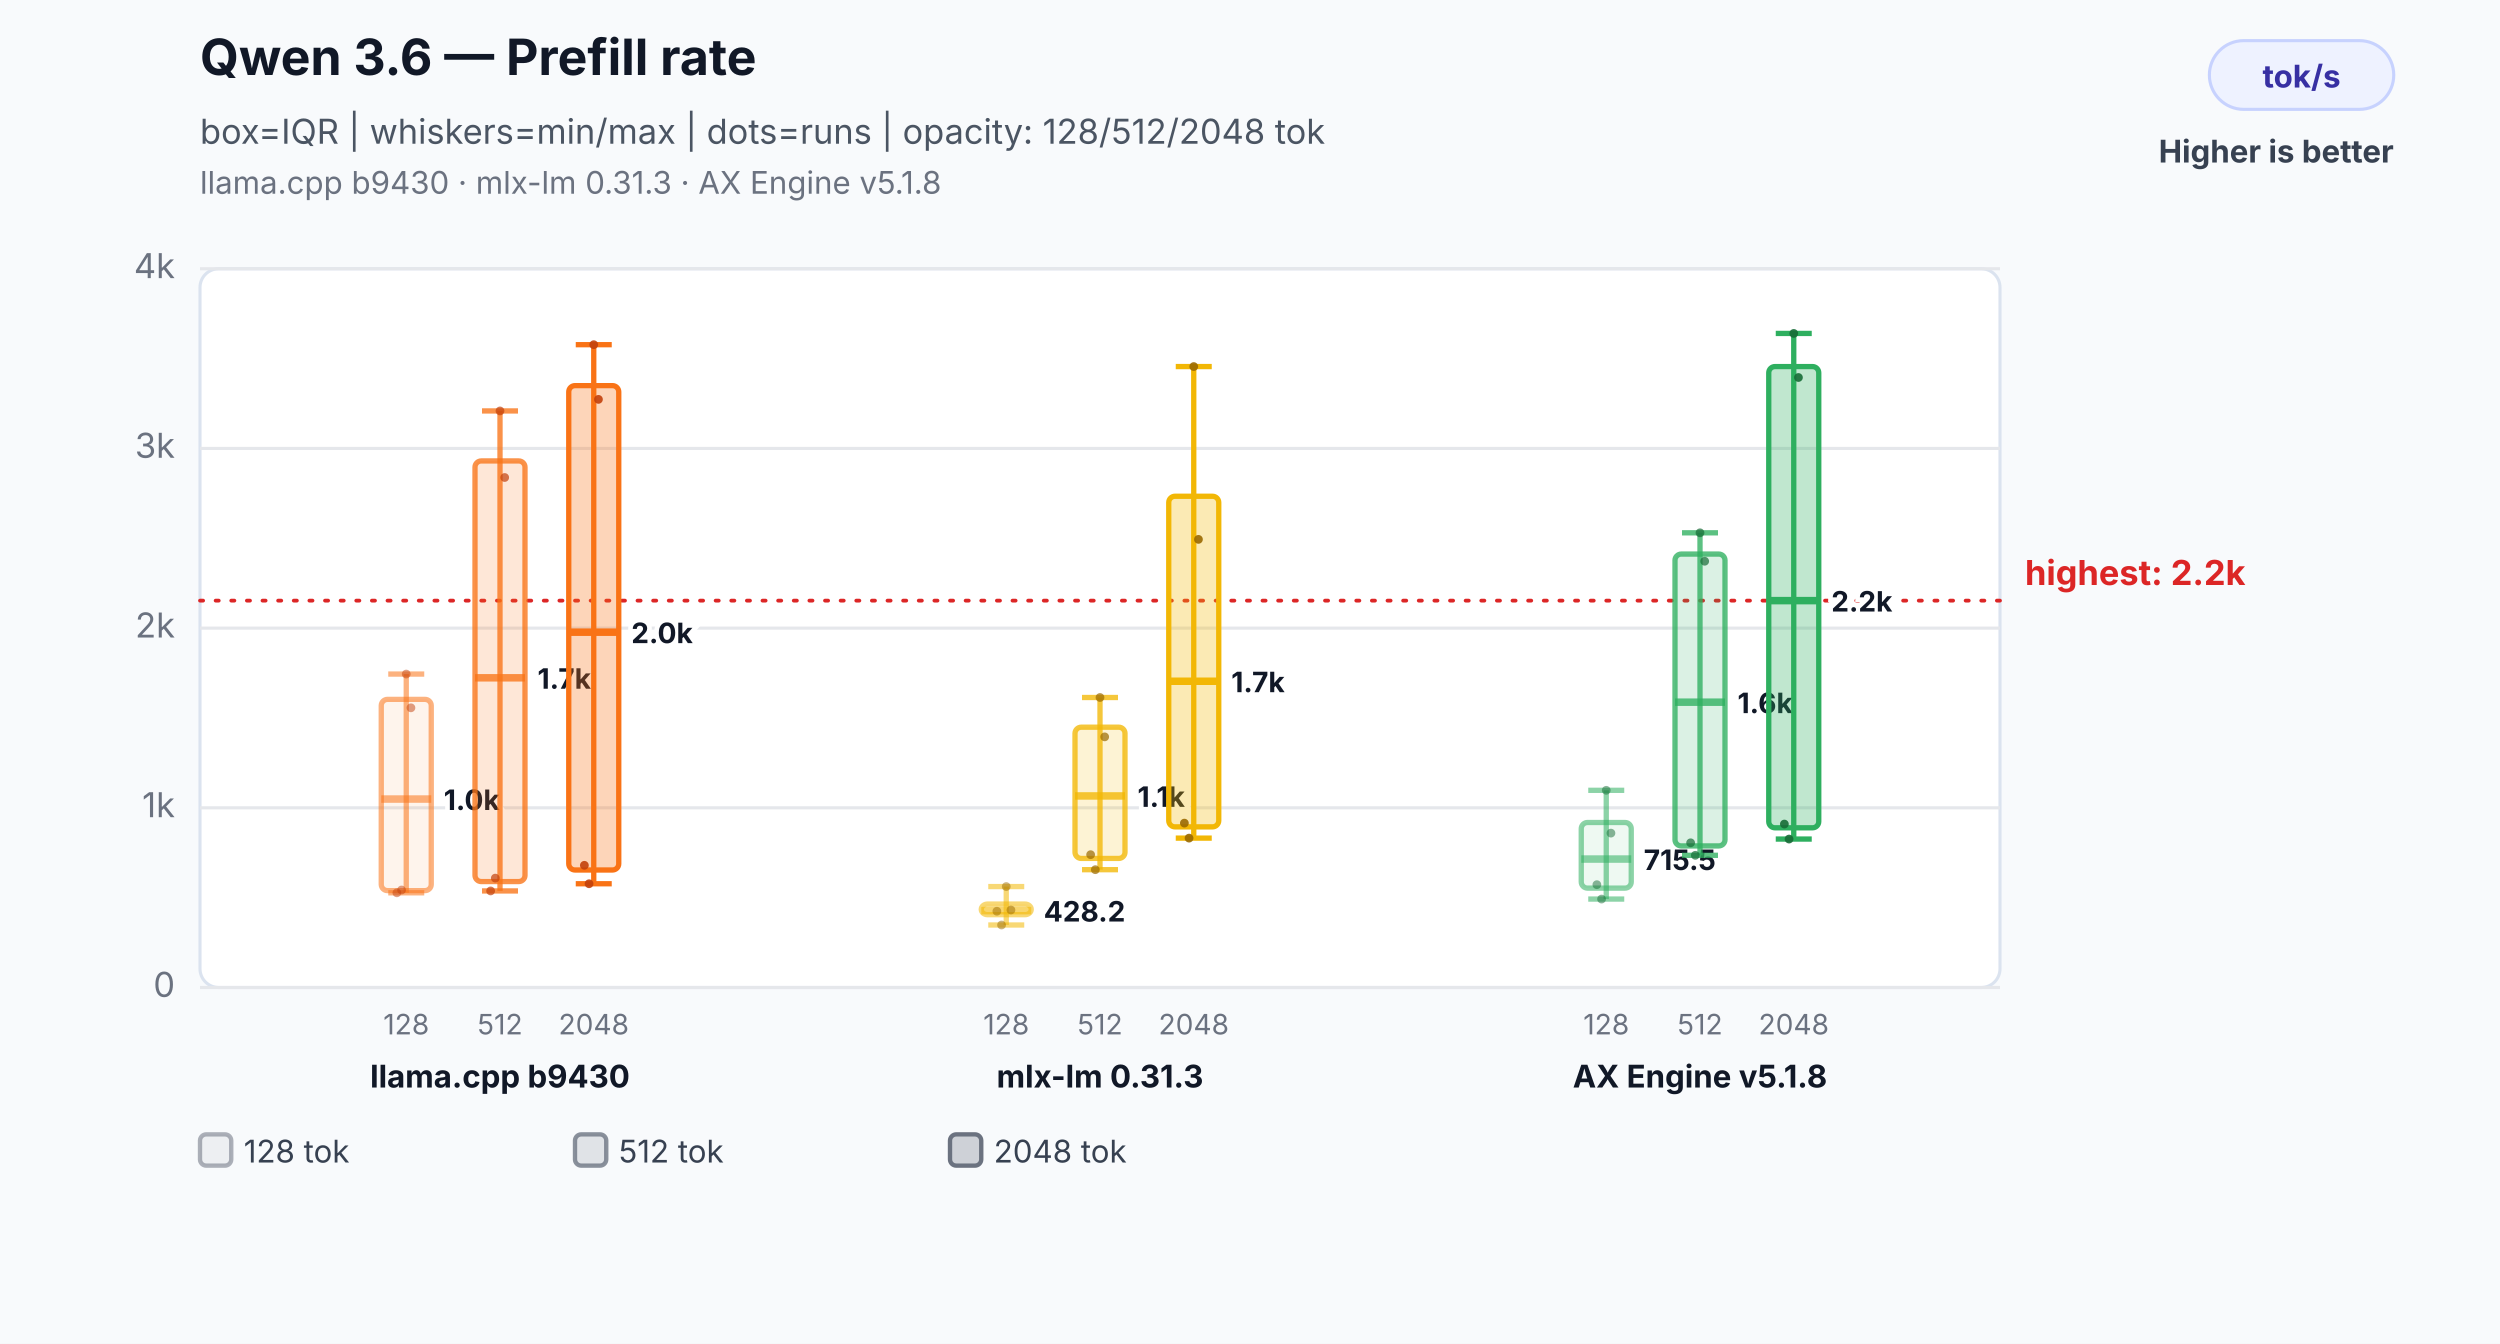
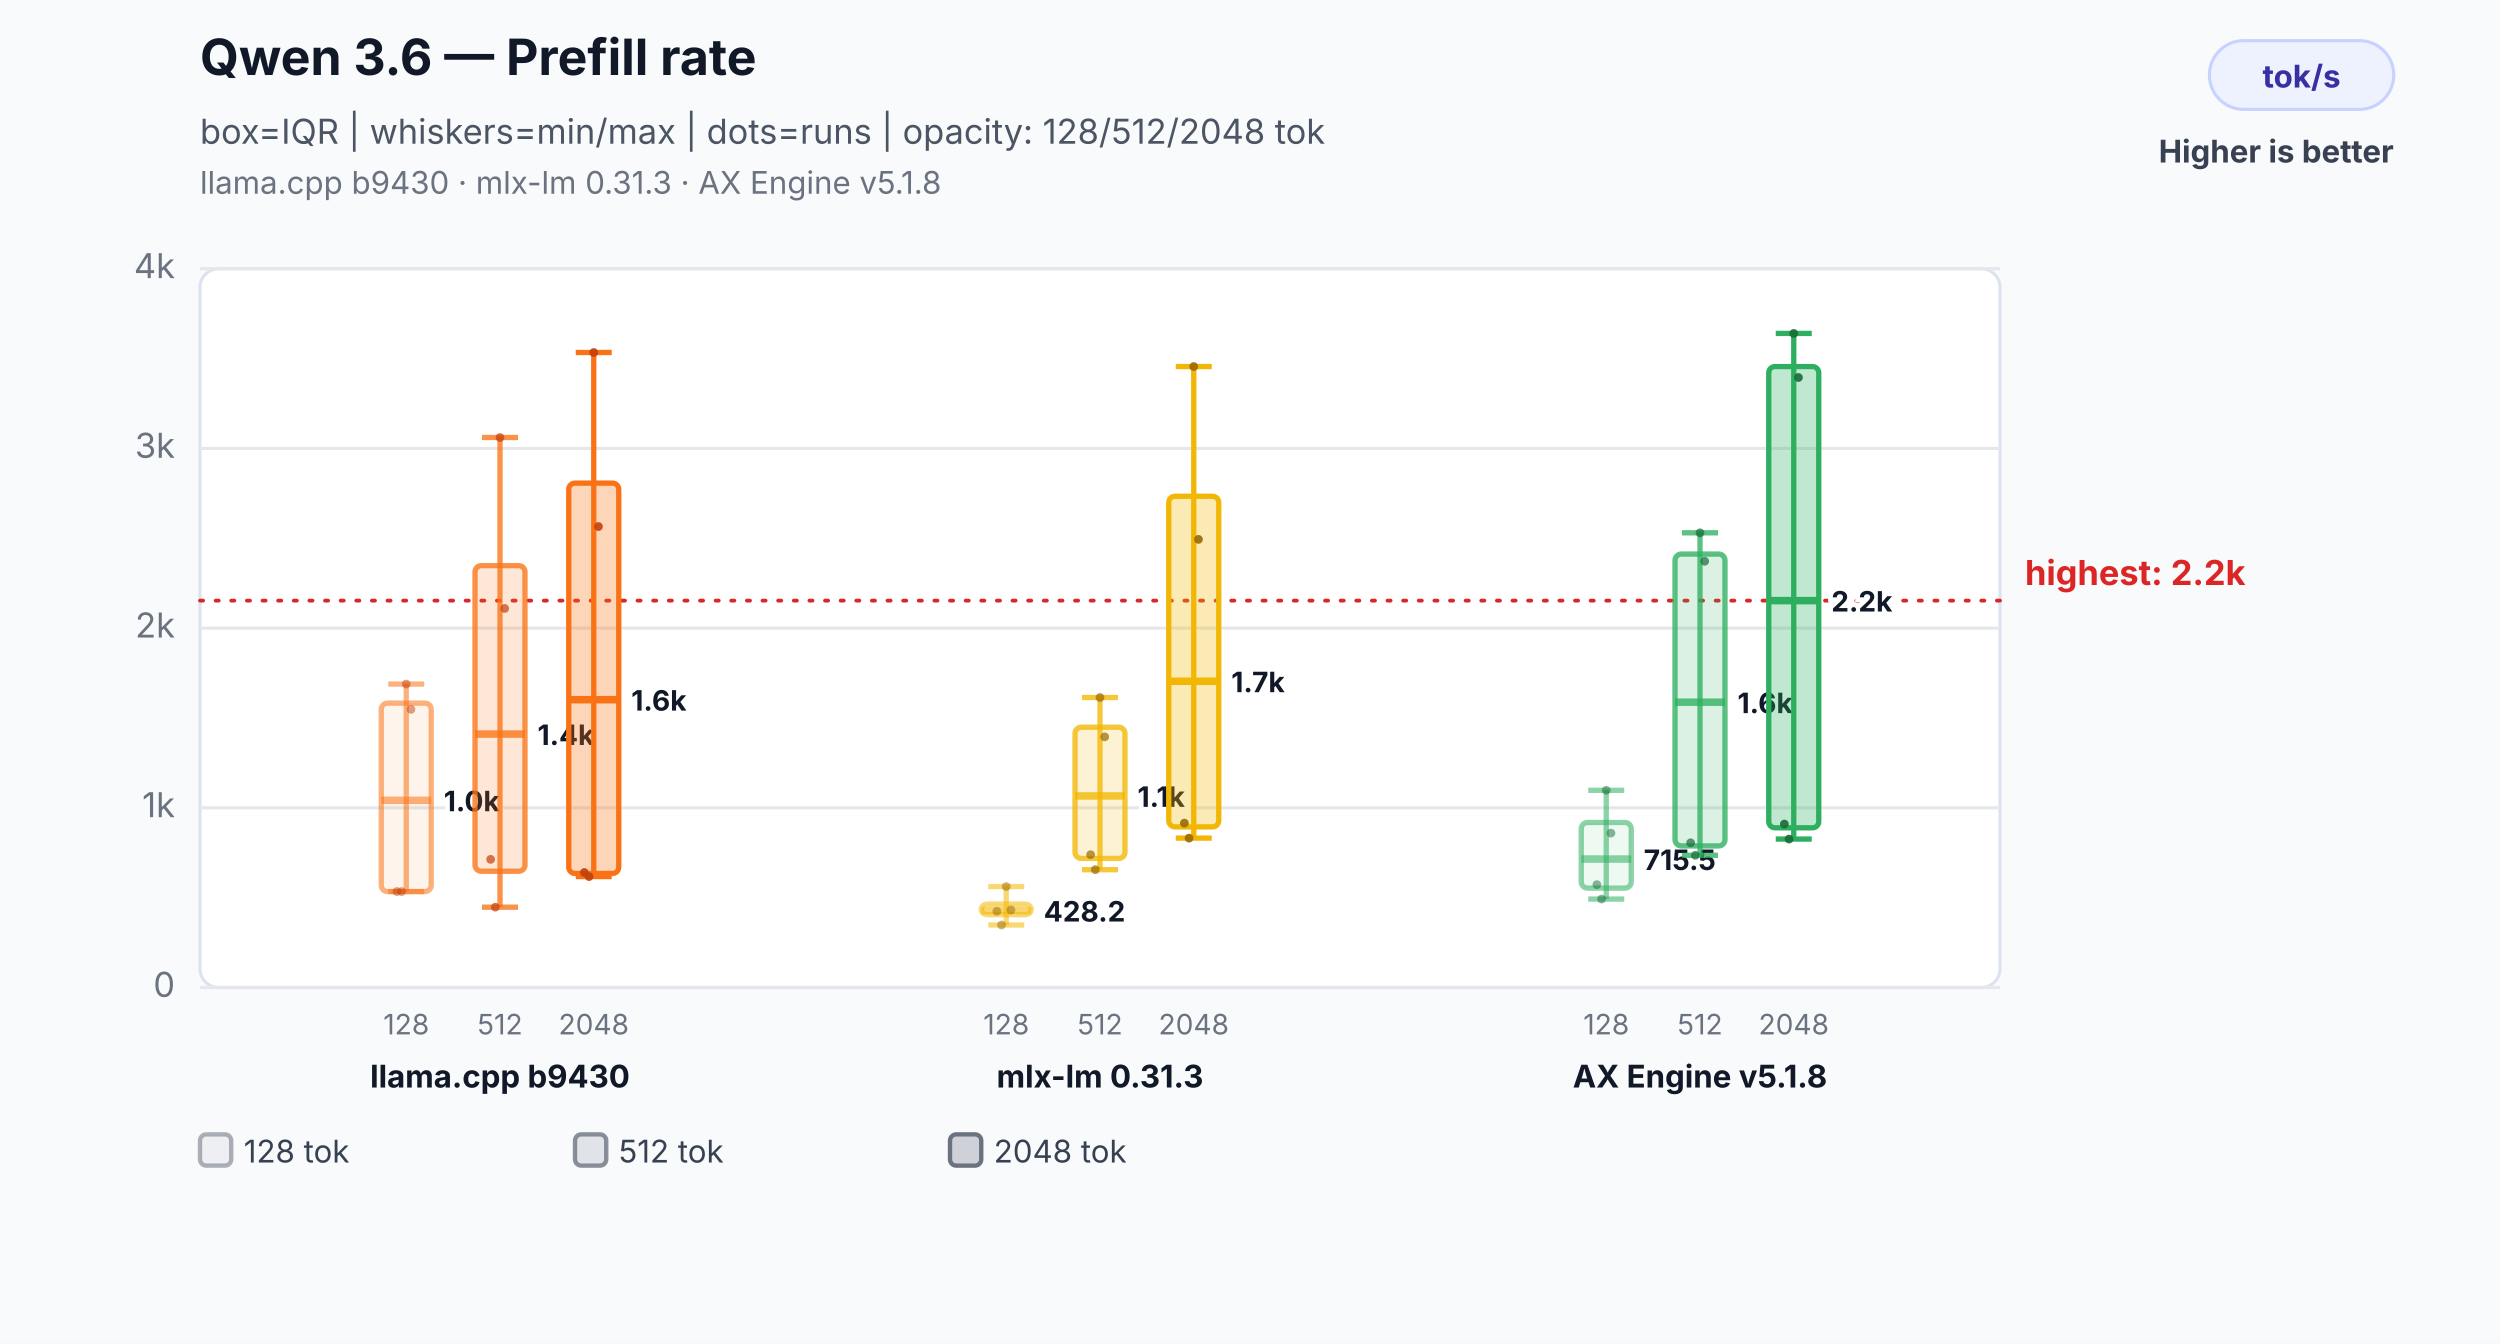
<svg xmlns="http://www.w3.org/2000/svg" width="800" height="430" viewBox="0 0 800 430" role="img" aria-labelledby="title desc">
  <rect width="800" height="430" fill="#f8fafc" />
  <text x="64" y="24" font-family="Inter,Segoe UI,Arial,sans-serif" font-size="16" font-weight="700" fill="#111827">Qwen 3.6 — Prefill rate</text>
  <text x="64" y="46" font-family="Inter,Segoe UI,Arial,sans-serif" font-size="11" fill="#4b5563">box=IQR | whiskers=min/max | dots=runs | opacity: 128/512/2048 tok</text>
  <text x="64" y="62" font-family="Inter,Segoe UI,Arial,sans-serif" font-size="10" fill="#6b7280">llama.cpp b9430 · mlx-lm 0.31.3 · AX Engine v5.1.8</text>
  <rect x="707" y="13" width="59" height="22" rx="11" fill="#eef2ff" stroke="#c7d2fe" />
  <text x="736.5" y="28" text-anchor="middle" font-family="Inter,Segoe UI,Arial,sans-serif" font-size="10" font-weight="700" fill="#3730a3">tok/s</text>
  <text x="766" y="52" text-anchor="end" font-family="Inter,Segoe UI,Arial,sans-serif" font-size="10" font-weight="700" fill="#374151">Higher is better</text>
  <rect x="64" y="86" width="576" height="230" rx="6" fill="#ffffff" stroke="#dbe3ef" />
  <line x1="64" y1="316.0" x2="640" y2="316.0" stroke="#e5e7eb" stroke-width="1" />
  <text x="56" y="319.0" text-anchor="end" font-family="Inter,Segoe UI,Arial,sans-serif" font-size="11" fill="#6b7280">0</text>
  <line x1="64" y1="258.5" x2="640" y2="258.5" stroke="#e5e7eb" stroke-width="1" />
  <text x="56" y="261.5" text-anchor="end" font-family="Inter,Segoe UI,Arial,sans-serif" font-size="11" fill="#6b7280">1k</text>
  <line x1="64" y1="201.0" x2="640" y2="201.0" stroke="#e5e7eb" stroke-width="1" />
  <text x="56" y="204.0" text-anchor="end" font-family="Inter,Segoe UI,Arial,sans-serif" font-size="11" fill="#6b7280">2k</text>
  <line x1="64" y1="143.5" x2="640" y2="143.5" stroke="#e5e7eb" stroke-width="1" />
  <text x="56" y="146.5" text-anchor="end" font-family="Inter,Segoe UI,Arial,sans-serif" font-size="11" fill="#6b7280">3k</text>
  <line x1="64" y1="86.0" x2="640" y2="86.0" stroke="#e5e7eb" stroke-width="1" />
  <text x="56" y="89.0" text-anchor="end" font-family="Inter,Segoe UI,Arial,sans-serif" font-size="11" fill="#6b7280">4k</text>
  <line x1="64" y1="192.2" x2="640" y2="192.2" stroke="#dc2626" stroke-width="1.2" stroke-dasharray="1 4" stroke-linecap="round" />
  <text x="648" y="187.2" text-anchor="start" font-family="Inter,Segoe UI,Arial,sans-serif" font-size="11" font-weight="700" fill="#dc2626" data-label="highest median">highest: 2.2k</text>
-   <line x1="130" y1="215.7" x2="130" y2="285.7" stroke="#f97316" stroke-opacity="0.55" stroke-width="1.7" />
-   <line x1="124.24" y1="215.7" x2="135.76" y2="215.7" stroke="#f97316" stroke-opacity="0.55" stroke-width="1.7" />
-   <line x1="124.24" y1="285.7" x2="135.76" y2="285.7" stroke="#f97316" stroke-opacity="0.55" stroke-width="1.7" />
-   <rect x="122" y="223.8" width="16" height="61.2" rx="2" fill="#f97316" fill-opacity="0.08" stroke="#f97316" stroke-opacity="0.55" stroke-width="1.7" />
-   <line x1="122" y1="255.7" x2="138" y2="255.7" stroke="#f97316" stroke-opacity="0.55" stroke-width="2.4" />
-   <text x="142" y="259.2" text-anchor="start" font-family="Inter,Segoe UI,Arial,sans-serif" font-size="9" font-weight="700" fill="#111827" stroke="#ffffff" stroke-width="3" paint-order="stroke">1.0k</text>
+   <line x1="130" y1="218.9" x2="130" y2="285.3" stroke="#f97316" stroke-opacity="0.55" stroke-width="1.7" />
+   <line x1="124.24" y1="218.9" x2="135.76" y2="218.9" stroke="#f97316" stroke-opacity="0.55" stroke-width="1.7" />
+   <line x1="124.24" y1="285.3" x2="135.76" y2="285.3" stroke="#f97316" stroke-opacity="0.55" stroke-width="1.7" />
+   <rect x="122" y="225.0" width="16" height="60.3" rx="2" fill="#f97316" fill-opacity="0.08" stroke="#f97316" stroke-opacity="0.55" stroke-width="1.7" />
+   <line x1="122" y1="256.1" x2="138" y2="256.1" stroke="#f97316" stroke-opacity="0.55" stroke-width="2.4" />
+   <text x="142" y="259.6" text-anchor="start" font-family="Inter,Segoe UI,Arial,sans-serif" font-size="9" font-weight="700" fill="#111827" stroke="#ffffff" stroke-width="3" paint-order="stroke">1.0k</text>
  <text x="130" y="331" text-anchor="middle" font-family="Inter,Segoe UI,Arial,sans-serif" font-size="9" fill="#6b7280">128</text>
-   <circle cx="127" cy="285.7" r="1.4" fill="#c2410c" fill-opacity="0.5" />
-   <circle cx="128.5" cy="284.8" r="1.4" fill="#c2410c" fill-opacity="0.5" />
-   <circle cx="130" cy="215.7" r="1.4" fill="#c2410c" fill-opacity="0.5" />
-   <circle cx="131.5" cy="226.5" r="1.4" fill="#c2410c" fill-opacity="0.5" />
-   <line x1="160" y1="131.5" x2="160" y2="285.1" stroke="#f97316" stroke-opacity="0.78" stroke-width="1.7" />
-   <line x1="154.24" y1="131.5" x2="165.76" y2="131.5" stroke="#f97316" stroke-opacity="0.78" stroke-width="1.7" />
-   <line x1="154.24" y1="285.1" x2="165.76" y2="285.1" stroke="#f97316" stroke-opacity="0.78" stroke-width="1.7" />
-   <rect x="152" y="147.5" width="16" height="134.6" rx="2" fill="#f97316" fill-opacity="0.17" stroke="#f97316" stroke-opacity="0.78" stroke-width="1.7" />
-   <line x1="152" y1="216.9" x2="168" y2="216.9" stroke="#f97316" stroke-opacity="0.78" stroke-width="2.4" />
-   <text x="172" y="220.4" text-anchor="start" font-family="Inter,Segoe UI,Arial,sans-serif" font-size="9" font-weight="700" fill="#111827" stroke="#ffffff" stroke-width="3" paint-order="stroke">1.7k</text>
+   <circle cx="127" cy="285.3" r="1.4" fill="#c2410c" fill-opacity="0.5" />
+   <circle cx="128.5" cy="285.3" r="1.4" fill="#c2410c" fill-opacity="0.5" />
+   <circle cx="130" cy="218.9" r="1.4" fill="#c2410c" fill-opacity="0.5" />
+   <circle cx="131.5" cy="227.0" r="1.4" fill="#c2410c" fill-opacity="0.5" />
+   <line x1="160" y1="140.0" x2="160" y2="290.3" stroke="#f97316" stroke-opacity="0.78" stroke-width="1.7" />
+   <line x1="154.24" y1="140.0" x2="165.76" y2="140.0" stroke="#f97316" stroke-opacity="0.78" stroke-width="1.7" />
+   <line x1="154.24" y1="290.3" x2="165.76" y2="290.3" stroke="#f97316" stroke-opacity="0.78" stroke-width="1.7" />
+   <rect x="152" y="181.0" width="16" height="97.8" rx="2" fill="#f97316" fill-opacity="0.17" stroke="#f97316" stroke-opacity="0.78" stroke-width="1.7" />
+   <line x1="152" y1="234.9" x2="168" y2="234.9" stroke="#f97316" stroke-opacity="0.78" stroke-width="2.4" />
+   <text x="172" y="238.4" text-anchor="start" font-family="Inter,Segoe UI,Arial,sans-serif" font-size="9" font-weight="700" fill="#111827" stroke="#ffffff" stroke-width="3" paint-order="stroke">1.4k</text>
  <text x="160" y="331" text-anchor="middle" font-family="Inter,Segoe UI,Arial,sans-serif" font-size="9" fill="#6b7280">512</text>
-   <circle cx="157" cy="285.1" r="1.4" fill="#c2410c" fill-opacity="0.7" />
-   <circle cx="158.5" cy="281.0" r="1.4" fill="#c2410c" fill-opacity="0.7" />
-   <circle cx="160" cy="131.5" r="1.4" fill="#c2410c" fill-opacity="0.7" />
-   <circle cx="161.5" cy="152.8" r="1.4" fill="#c2410c" fill-opacity="0.7" />
-   <line x1="190" y1="110.3" x2="190" y2="282.8" stroke="#f97316" stroke-opacity="1.0" stroke-width="1.7" />
-   <line x1="184.24" y1="110.3" x2="195.76" y2="110.3" stroke="#f97316" stroke-opacity="1.0" stroke-width="1.7" />
-   <line x1="184.24" y1="282.8" x2="195.76" y2="282.8" stroke="#f97316" stroke-opacity="1.0" stroke-width="1.7" />
-   <rect x="182" y="123.4" width="16" height="155.0" rx="2" fill="#f97316" fill-opacity="0.3" stroke="#f97316" stroke-opacity="1.0" stroke-width="1.7" />
-   <line x1="182" y1="202.3" x2="198" y2="202.3" stroke="#f97316" stroke-opacity="1.0" stroke-width="2.4" />
-   <text x="202" y="205.8" text-anchor="start" font-family="Inter,Segoe UI,Arial,sans-serif" font-size="9" font-weight="700" fill="#111827" stroke="#ffffff" stroke-width="3" paint-order="stroke">2.0k</text>
+   <circle cx="157" cy="275.0" r="1.4" fill="#c2410c" fill-opacity="0.7" />
+   <circle cx="158.5" cy="290.3" r="1.4" fill="#c2410c" fill-opacity="0.7" />
+   <circle cx="160" cy="140.0" r="1.4" fill="#c2410c" fill-opacity="0.7" />
+   <circle cx="161.5" cy="194.7" r="1.4" fill="#c2410c" fill-opacity="0.7" />
+   <line x1="190" y1="112.8" x2="190" y2="280.5" stroke="#f97316" stroke-opacity="1.0" stroke-width="1.7" />
+   <line x1="184.24" y1="112.8" x2="195.76" y2="112.8" stroke="#f97316" stroke-opacity="1.0" stroke-width="1.7" />
+   <line x1="184.24" y1="280.5" x2="195.76" y2="280.5" stroke="#f97316" stroke-opacity="1.0" stroke-width="1.7" />
+   <rect x="182" y="154.6" width="16" height="124.9" rx="2" fill="#f97316" fill-opacity="0.3" stroke="#f97316" stroke-opacity="1.0" stroke-width="1.7" />
+   <line x1="182" y1="223.9" x2="198" y2="223.9" stroke="#f97316" stroke-opacity="1.0" stroke-width="2.4" />
+   <text x="202" y="227.4" text-anchor="start" font-family="Inter,Segoe UI,Arial,sans-serif" font-size="9" font-weight="700" fill="#111827" stroke="#ffffff" stroke-width="3" paint-order="stroke">1.6k</text>
  <text x="190" y="331" text-anchor="middle" font-family="Inter,Segoe UI,Arial,sans-serif" font-size="9" fill="#6b7280">2048</text>
-   <circle cx="187" cy="276.9" r="1.4" fill="#c2410c" fill-opacity="0.9" />
-   <circle cx="188.5" cy="282.8" r="1.4" fill="#c2410c" fill-opacity="0.9" />
-   <circle cx="190" cy="110.3" r="1.4" fill="#c2410c" fill-opacity="0.9" />
-   <circle cx="191.5" cy="127.8" r="1.4" fill="#c2410c" fill-opacity="0.9" />
+   <circle cx="187" cy="279.2" r="1.4" fill="#c2410c" fill-opacity="0.9" />
+   <circle cx="188.5" cy="280.5" r="1.4" fill="#c2410c" fill-opacity="0.9" />
+   <circle cx="190" cy="112.8" r="1.4" fill="#c2410c" fill-opacity="0.9" />
+   <circle cx="191.5" cy="168.5" r="1.4" fill="#c2410c" fill-opacity="0.9" />
  <text x="160" y="348" text-anchor="middle" font-family="Inter,Segoe UI,Arial,sans-serif" font-size="10" font-weight="700" fill="#111827">llama.cpp b9430</text>
  <line x1="322" y1="283.7" x2="322" y2="296.0" stroke="#f2b705" stroke-opacity="0.55" stroke-width="1.7" />
  <line x1="316.24" y1="283.7" x2="327.76" y2="283.7" stroke="#f2b705" stroke-opacity="0.55" stroke-width="1.7" />
  <line x1="316.24" y1="296.0" x2="327.76" y2="296.0" stroke="#f2b705" stroke-opacity="0.55" stroke-width="1.7" />
  <rect x="314" y="289.3" width="16" height="3.4" rx="2" fill="#f2b705" fill-opacity="0.08" stroke="#f2b705" stroke-opacity="0.55" stroke-width="1.7" />
  <line x1="314" y1="291.4" x2="330" y2="291.4" stroke="#f2b705" stroke-opacity="0.55" stroke-width="2.4" />
  <text x="334" y="294.9" text-anchor="start" font-family="Inter,Segoe UI,Arial,sans-serif" font-size="9" font-weight="700" fill="#111827" stroke="#ffffff" stroke-width="3" paint-order="stroke">428.2</text>
  <text x="322" y="331" text-anchor="middle" font-family="Inter,Segoe UI,Arial,sans-serif" font-size="9" fill="#6b7280">128</text>
  <circle cx="319" cy="291.6" r="1.4" fill="#9a6a00" fill-opacity="0.5" />
  <circle cx="320.5" cy="296.0" r="1.4" fill="#9a6a00" fill-opacity="0.5" />
  <circle cx="322" cy="283.7" r="1.4" fill="#9a6a00" fill-opacity="0.5" />
  <circle cx="323.5" cy="291.2" r="1.4" fill="#9a6a00" fill-opacity="0.5" />
  <line x1="352" y1="223.2" x2="352" y2="278.3" stroke="#f2b705" stroke-opacity="0.78" stroke-width="1.7" />
  <line x1="346.24" y1="223.2" x2="357.76" y2="223.2" stroke="#f2b705" stroke-opacity="0.78" stroke-width="1.7" />
  <line x1="346.24" y1="278.3" x2="357.76" y2="278.3" stroke="#f2b705" stroke-opacity="0.78" stroke-width="1.7" />
  <rect x="344" y="232.7" width="16" height="42.0" rx="2" fill="#f2b705" fill-opacity="0.17" stroke="#f2b705" stroke-opacity="0.78" stroke-width="1.7" />
  <line x1="344" y1="254.7" x2="360" y2="254.7" stroke="#f2b705" stroke-opacity="0.78" stroke-width="2.4" />
  <text x="364" y="258.2" text-anchor="start" font-family="Inter,Segoe UI,Arial,sans-serif" font-size="9" font-weight="700" fill="#111827" stroke="#ffffff" stroke-width="3" paint-order="stroke">1.1k</text>
  <text x="352" y="331" text-anchor="middle" font-family="Inter,Segoe UI,Arial,sans-serif" font-size="9" fill="#6b7280">512</text>
  <circle cx="349" cy="273.5" r="1.4" fill="#9a6a00" fill-opacity="0.7" />
  <circle cx="350.5" cy="278.3" r="1.4" fill="#9a6a00" fill-opacity="0.7" />
  <circle cx="352" cy="223.2" r="1.4" fill="#9a6a00" fill-opacity="0.7" />
  <circle cx="353.5" cy="235.8" r="1.4" fill="#9a6a00" fill-opacity="0.7" />
  <line x1="382" y1="117.3" x2="382" y2="268.2" stroke="#f2b705" stroke-opacity="1.0" stroke-width="1.7" />
  <line x1="376.24" y1="117.3" x2="387.76" y2="117.3" stroke="#f2b705" stroke-opacity="1.0" stroke-width="1.7" />
  <line x1="376.24" y1="268.2" x2="387.76" y2="268.2" stroke="#f2b705" stroke-opacity="1.0" stroke-width="1.7" />
  <rect x="374" y="158.8" width="16" height="105.8" rx="2" fill="#f2b705" fill-opacity="0.3" stroke="#f2b705" stroke-opacity="1.0" stroke-width="1.7" />
  <line x1="374" y1="218.0" x2="390" y2="218.0" stroke="#f2b705" stroke-opacity="1.0" stroke-width="2.4" />
  <text x="394" y="221.5" text-anchor="start" font-family="Inter,Segoe UI,Arial,sans-serif" font-size="9" font-weight="700" fill="#111827" stroke="#ffffff" stroke-width="3" paint-order="stroke">1.7k</text>
  <text x="382" y="331" text-anchor="middle" font-family="Inter,Segoe UI,Arial,sans-serif" font-size="9" fill="#6b7280">2048</text>
  <circle cx="379" cy="263.4" r="1.4" fill="#9a6a00" fill-opacity="0.9" />
  <circle cx="380.5" cy="268.2" r="1.4" fill="#9a6a00" fill-opacity="0.9" />
  <circle cx="382" cy="117.3" r="1.4" fill="#9a6a00" fill-opacity="0.9" />
  <circle cx="383.5" cy="172.6" r="1.4" fill="#9a6a00" fill-opacity="0.9" />
  <text x="352" y="348" text-anchor="middle" font-family="Inter,Segoe UI,Arial,sans-serif" font-size="10" font-weight="700" fill="#111827">mlx-lm 0.31.3</text>
  <line x1="514" y1="252.9" x2="514" y2="287.7" stroke="#2eaf5f" stroke-opacity="0.55" stroke-width="1.7" />
  <line x1="508.24" y1="252.9" x2="519.76" y2="252.9" stroke="#2eaf5f" stroke-opacity="0.55" stroke-width="1.7" />
  <line x1="508.24" y1="287.7" x2="519.76" y2="287.7" stroke="#2eaf5f" stroke-opacity="0.55" stroke-width="1.7" />
  <rect x="506" y="263.2" width="16" height="21.0" rx="2" fill="#2eaf5f" fill-opacity="0.08" stroke="#2eaf5f" stroke-opacity="0.55" stroke-width="1.7" />
  <line x1="506" y1="274.9" x2="522" y2="274.9" stroke="#2eaf5f" stroke-opacity="0.55" stroke-width="2.4" />
  <text x="526" y="278.4" text-anchor="start" font-family="Inter,Segoe UI,Arial,sans-serif" font-size="9" font-weight="700" fill="#111827" stroke="#ffffff" stroke-width="3" paint-order="stroke">715.5</text>
  <text x="514" y="331" text-anchor="middle" font-family="Inter,Segoe UI,Arial,sans-serif" font-size="9" fill="#6b7280">128</text>
  <circle cx="511" cy="283.1" r="1.4" fill="#176c37" fill-opacity="0.5" />
  <circle cx="512.5" cy="287.7" r="1.4" fill="#176c37" fill-opacity="0.5" />
  <circle cx="514" cy="252.9" r="1.4" fill="#176c37" fill-opacity="0.5" />
  <circle cx="515.5" cy="266.6" r="1.4" fill="#176c37" fill-opacity="0.5" />
  <line x1="544" y1="170.5" x2="544" y2="273.7" stroke="#2eaf5f" stroke-opacity="0.78" stroke-width="1.7" />
  <line x1="538.24" y1="170.5" x2="549.76" y2="170.5" stroke="#2eaf5f" stroke-opacity="0.78" stroke-width="1.7" />
  <line x1="538.24" y1="273.7" x2="549.76" y2="273.7" stroke="#2eaf5f" stroke-opacity="0.78" stroke-width="1.7" />
  <rect x="536" y="177.3" width="16" height="93.4" rx="2" fill="#2eaf5f" fill-opacity="0.17" stroke="#2eaf5f" stroke-opacity="0.78" stroke-width="1.7" />
  <line x1="536" y1="224.7" x2="552" y2="224.7" stroke="#2eaf5f" stroke-opacity="0.78" stroke-width="2.4" />
  <text x="556" y="228.2" text-anchor="start" font-family="Inter,Segoe UI,Arial,sans-serif" font-size="9" font-weight="700" fill="#111827" stroke="#ffffff" stroke-width="3" paint-order="stroke">1.6k</text>
  <text x="544" y="331" text-anchor="middle" font-family="Inter,Segoe UI,Arial,sans-serif" font-size="9" fill="#6b7280">512</text>
  <circle cx="541" cy="269.7" r="1.4" fill="#176c37" fill-opacity="0.7" />
  <circle cx="542.5" cy="273.7" r="1.4" fill="#176c37" fill-opacity="0.7" />
  <circle cx="544" cy="170.5" r="1.4" fill="#176c37" fill-opacity="0.7" />
  <circle cx="545.5" cy="179.6" r="1.4" fill="#176c37" fill-opacity="0.7" />
  <line x1="574" y1="106.7" x2="574" y2="268.5" stroke="#2eaf5f" stroke-opacity="1.0" stroke-width="1.7" />
  <line x1="568.24" y1="106.7" x2="579.76" y2="106.7" stroke="#2eaf5f" stroke-opacity="1.0" stroke-width="1.7" />
  <line x1="568.24" y1="268.5" x2="579.76" y2="268.5" stroke="#2eaf5f" stroke-opacity="1.0" stroke-width="1.7" />
  <rect x="566" y="117.3" width="16" height="147.6" rx="2" fill="#2eaf5f" fill-opacity="0.3" stroke="#2eaf5f" stroke-opacity="1.0" stroke-width="1.7" />
  <line x1="566" y1="192.2" x2="582" y2="192.2" stroke="#2eaf5f" stroke-opacity="1.0" stroke-width="2.4" />
  <text x="586" y="195.7" text-anchor="start" font-family="Inter,Segoe UI,Arial,sans-serif" font-size="9" font-weight="700" fill="#111827" stroke="#ffffff" stroke-width="3" paint-order="stroke">2.2k</text>
  <text x="574" y="331" text-anchor="middle" font-family="Inter,Segoe UI,Arial,sans-serif" font-size="9" fill="#6b7280">2048</text>
  <circle cx="571" cy="263.7" r="1.4" fill="#176c37" fill-opacity="0.9" />
  <circle cx="572.5" cy="268.5" r="1.4" fill="#176c37" fill-opacity="0.9" />
  <circle cx="574" cy="106.7" r="1.4" fill="#176c37" fill-opacity="0.9" />
  <circle cx="575.5" cy="120.8" r="1.4" fill="#176c37" fill-opacity="0.9" />
  <text x="544" y="348" text-anchor="middle" font-family="Inter,Segoe UI,Arial,sans-serif" font-size="10" font-weight="700" fill="#111827">AX Engine v5.1.8</text>
  <rect x="64" y="363" width="10" height="10" rx="2" fill="#6b7280" fill-opacity="0.08" stroke="#6b7280" stroke-opacity="0.55" stroke-width="1.4" />
  <text x="78" y="372" font-family="Inter,Segoe UI,Arial,sans-serif" font-size="10" fill="#374151">128 tok</text>
  <rect x="184" y="363" width="10" height="10" rx="2" fill="#6b7280" fill-opacity="0.17" stroke="#6b7280" stroke-opacity="0.78" stroke-width="1.4" />
  <text x="198" y="372" font-family="Inter,Segoe UI,Arial,sans-serif" font-size="10" fill="#374151">512 tok</text>
  <rect x="304" y="363" width="10" height="10" rx="2" fill="#6b7280" fill-opacity="0.3" stroke="#6b7280" stroke-opacity="1.0" stroke-width="1.4" />
  <text x="318" y="372" font-family="Inter,Segoe UI,Arial,sans-serif" font-size="10" fill="#374151">2048 tok</text>
</svg>
